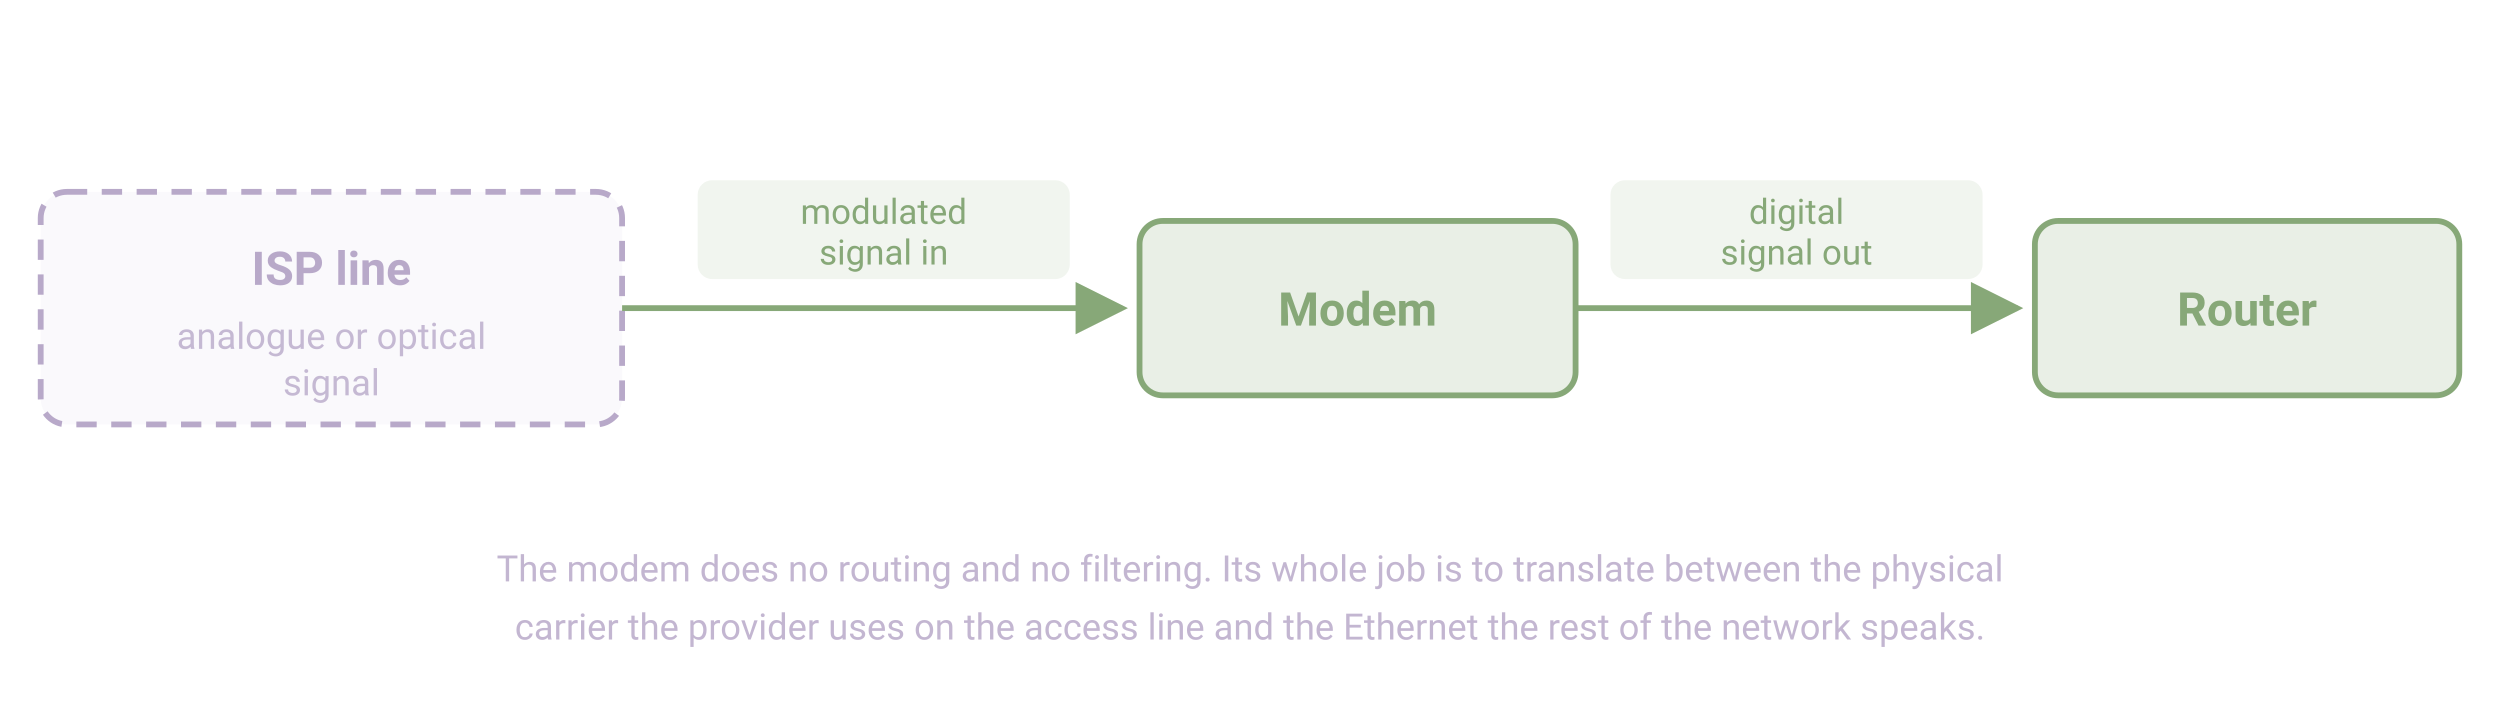
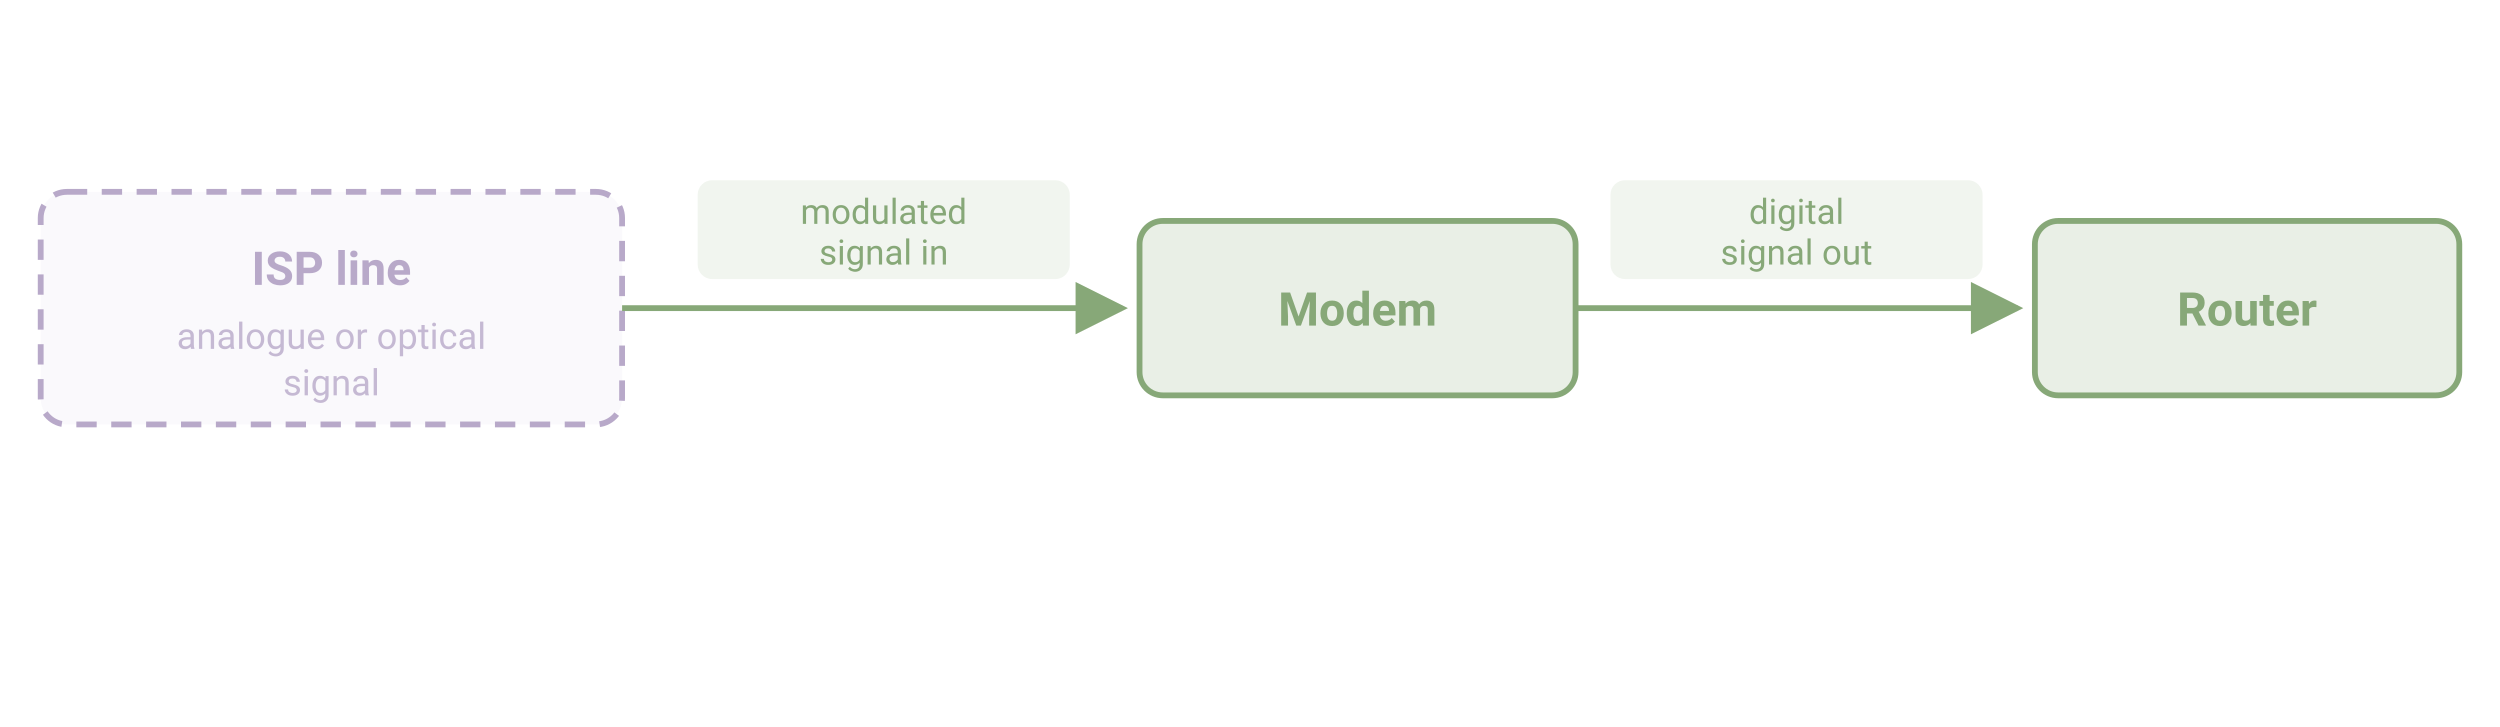
<svg xmlns="http://www.w3.org/2000/svg" width="860" height="250" viewBox="0 0 860 250" role="img" aria-labelledby="t d">
  <defs>
    <marker id="as" markerWidth="9" markerHeight="9" refX="8" refY="4.5" orient="auto">
      <path d="M0,0 L9,4.5 L0,9 Z" fill="#87A878" />
    </marker>
    <marker id="al" markerWidth="9" markerHeight="9" refX="8" refY="4.5" orient="auto">
      <path d="M0,0 L9,4.5 L0,9 Z" fill="#B8A9C9" />
    </marker>
  </defs>
  <style>
 text{font-family:'Segoe UI',system-ui,-apple-system,Roboto,Arial,sans-serif}
 .dev{fill:#87A878;fill-opacity:.18;stroke:#87A878;stroke-width:2}
 .host{fill:#B8A9C9;fill-opacity:.18;stroke:#B8A9C9;stroke-width:2}
 .dim{fill:#B8A9C9;fill-opacity:.07;stroke:#B8A9C9;stroke-width:2;stroke-dasharray:7 5}
 .ext{fill:#B8A9C9;fill-opacity:.07;stroke:#B8A9C9;stroke-width:2;stroke-dasharray:7 5}
 .chip{fill:#87A878;fill-opacity:.12;stroke:none}
 .chipl{fill:#B8A9C9;fill-opacity:.12;stroke:none}
 .nd{font-size:16px;font-weight:600;fill:#87A878}
 .nh{font-size:16px;font-weight:600;fill:#B8A9C9}
 .el{font-size:12px;fill:#87A878}
 .elh{font-size:12px;fill:#B8A9C9}
 .note{font-size:12.5px;fill:#B8A9C9}
 .nt{font-size:13px;font-weight:600;fill:#B8A9C9}
</style>
  <rect class="ext" x="14" y="66" width="200" height="80" rx="9" />
  <text class="nh" x="114" y="98" text-anchor="middle">ISP line</text>
  <text class="note" x="114" y="120" text-anchor="middle" fill-opacity=".8">analogue or optical</text>
  <text class="note" x="114" y="136" text-anchor="middle" fill-opacity=".8">signal</text>
  <line x1="214" y1="106" x2="386" y2="106" stroke="#87A878" stroke-width="2" marker-end="url(#as)" />
  <rect class="chip" x="240" y="62" width="128" height="34" rx="5" />
  <text class="el" x="304" y="77" text-anchor="middle">modulated</text>
  <text class="el" x="304" y="91" text-anchor="middle">signal in</text>
  <rect class="dev" x="392" y="76" width="150" height="60" rx="8" />
  <text class="nd" x="467" y="112" text-anchor="middle">Modem</text>
  <line x1="542" y1="106" x2="694" y2="106" stroke="#87A878" stroke-width="2" marker-end="url(#as)" />
  <rect class="chip" x="554" y="62" width="128" height="34" rx="5" />
  <text class="el" x="618" y="77" text-anchor="middle">digital</text>
  <text class="el" x="618" y="91" text-anchor="middle">signal out</text>
  <rect class="dev" x="700" y="76" width="146" height="60" rx="8" />
  <text class="nd" x="773" y="112" text-anchor="middle">Router</text>
-   <text class="note" x="430" y="200" text-anchor="middle" fill-opacity=".85">The modem does no routing and no filtering. Its whole job is to translate between the physical</text>
-   <text class="note" x="430" y="220" text-anchor="middle" fill-opacity=".85">carrier the provider uses on the access line and the Ethernet the rest of the network speaks.</text>
</svg>
